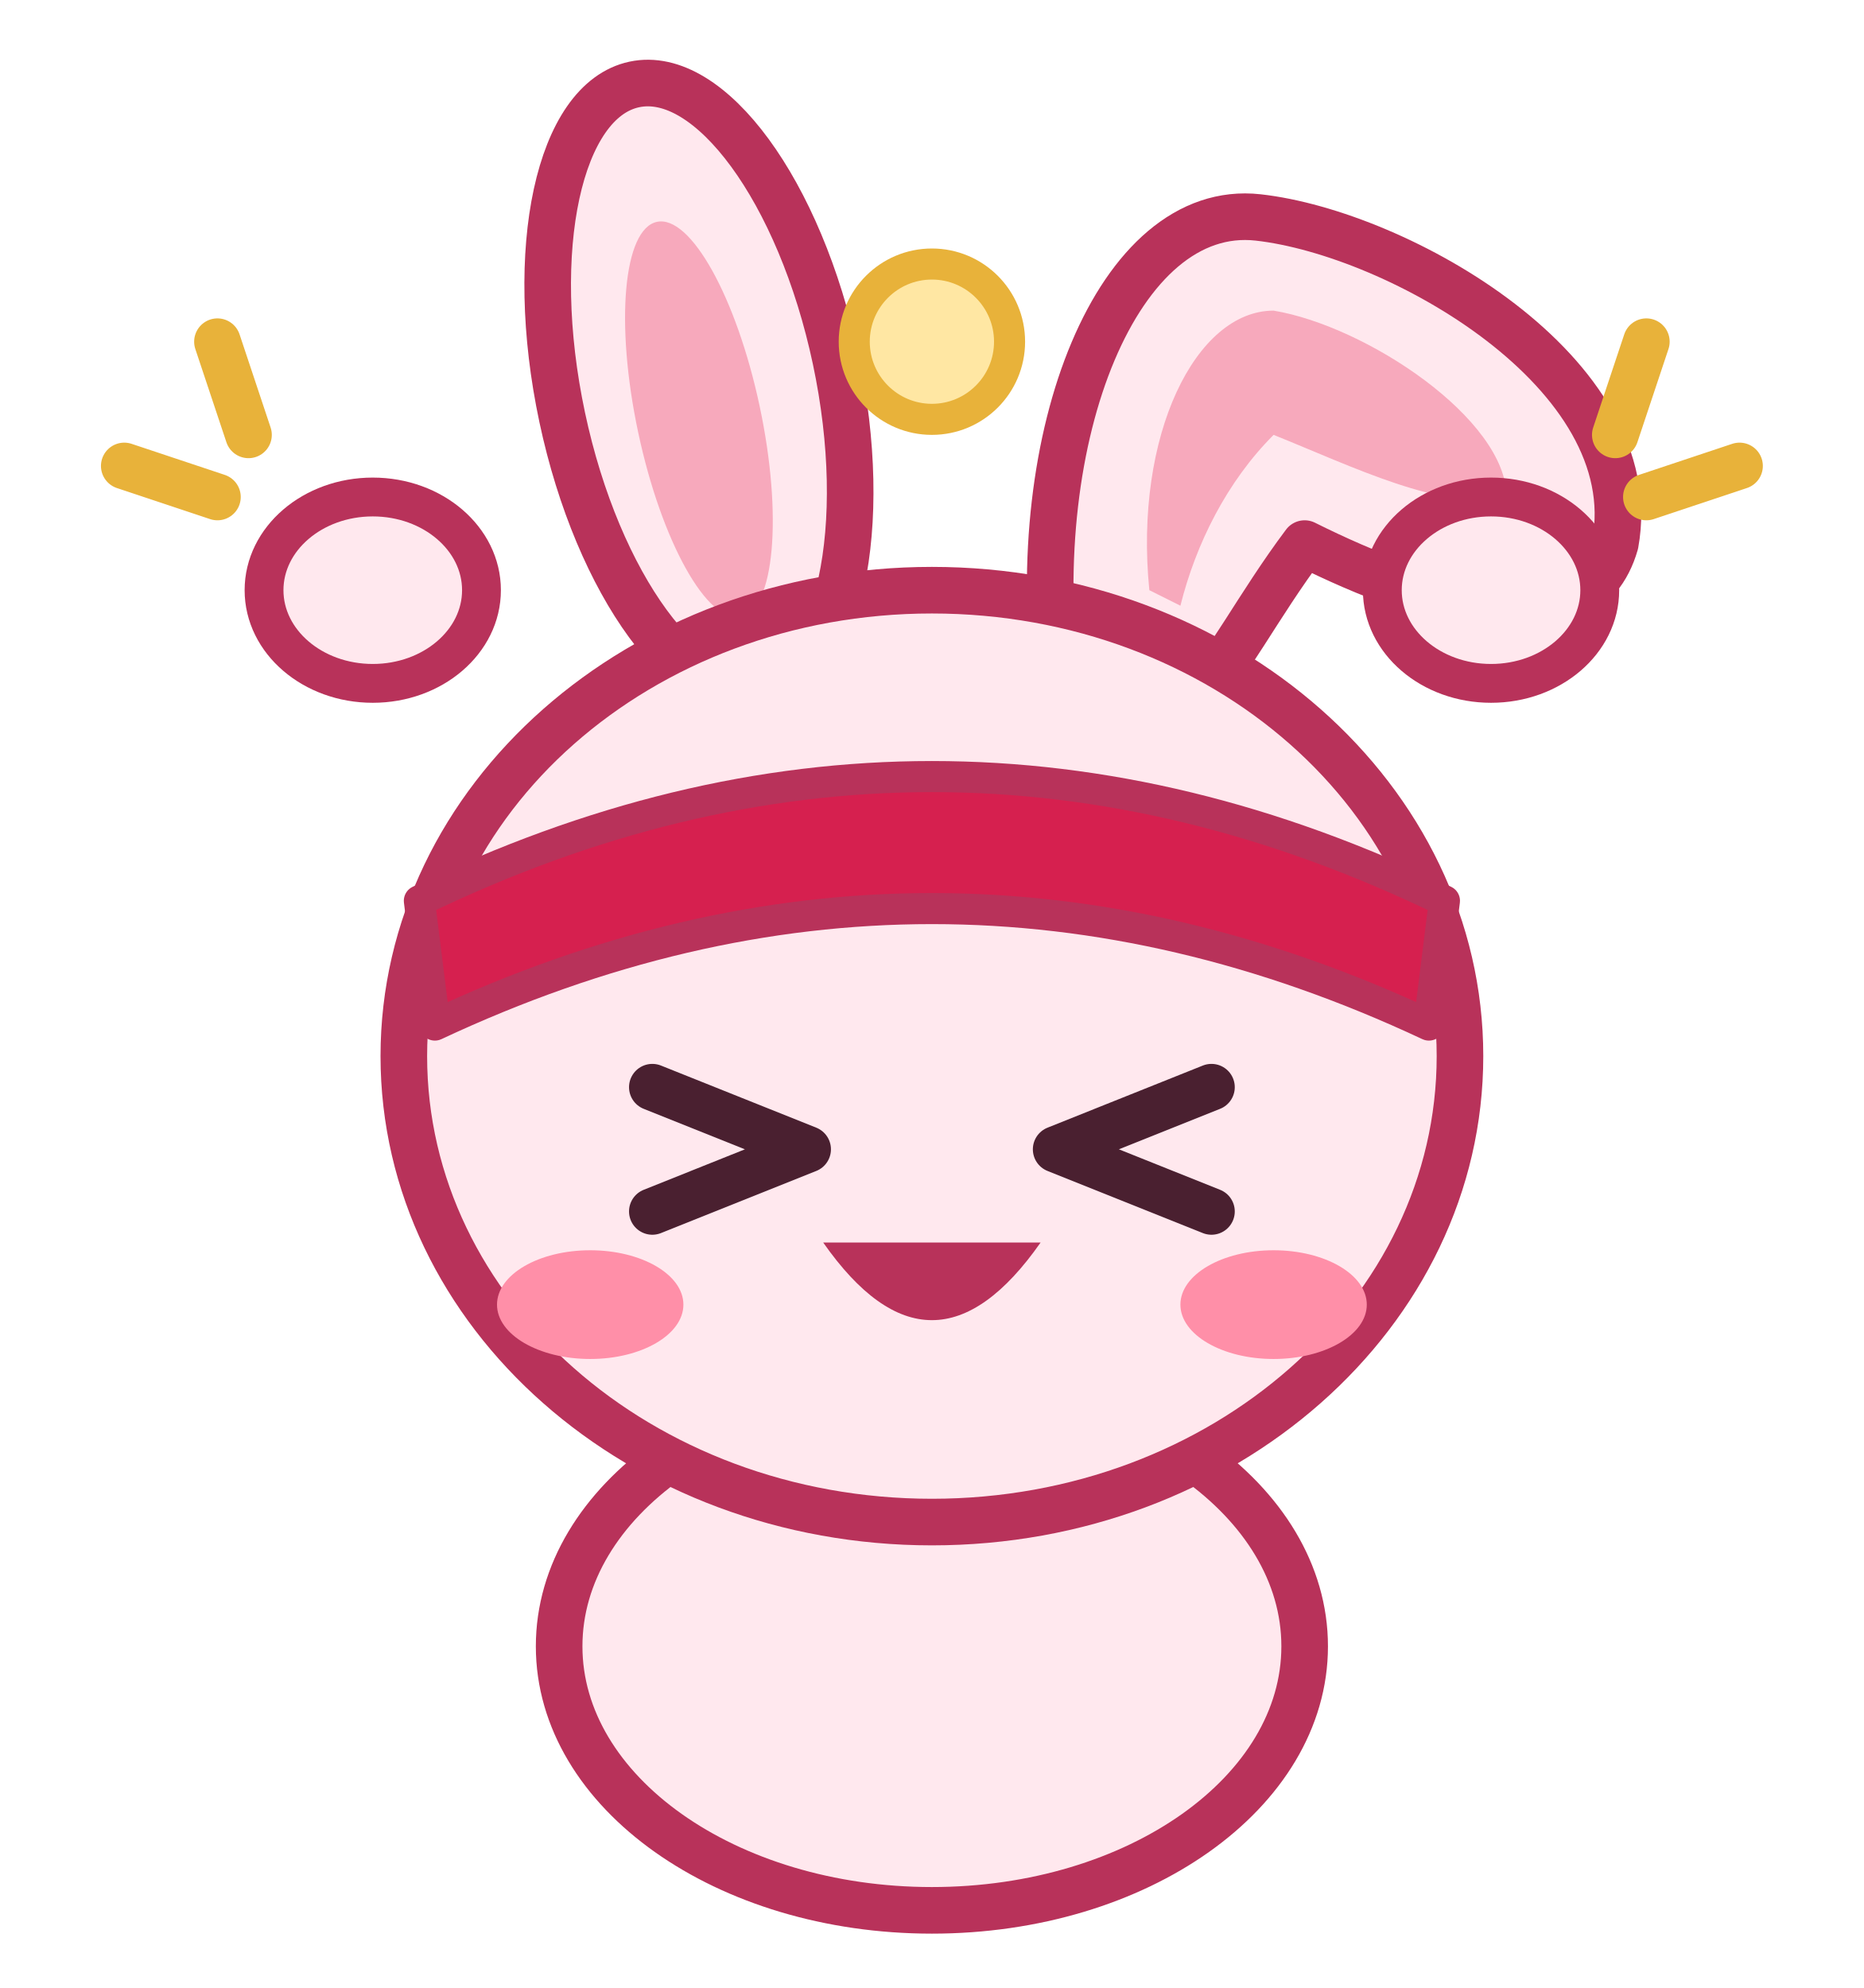
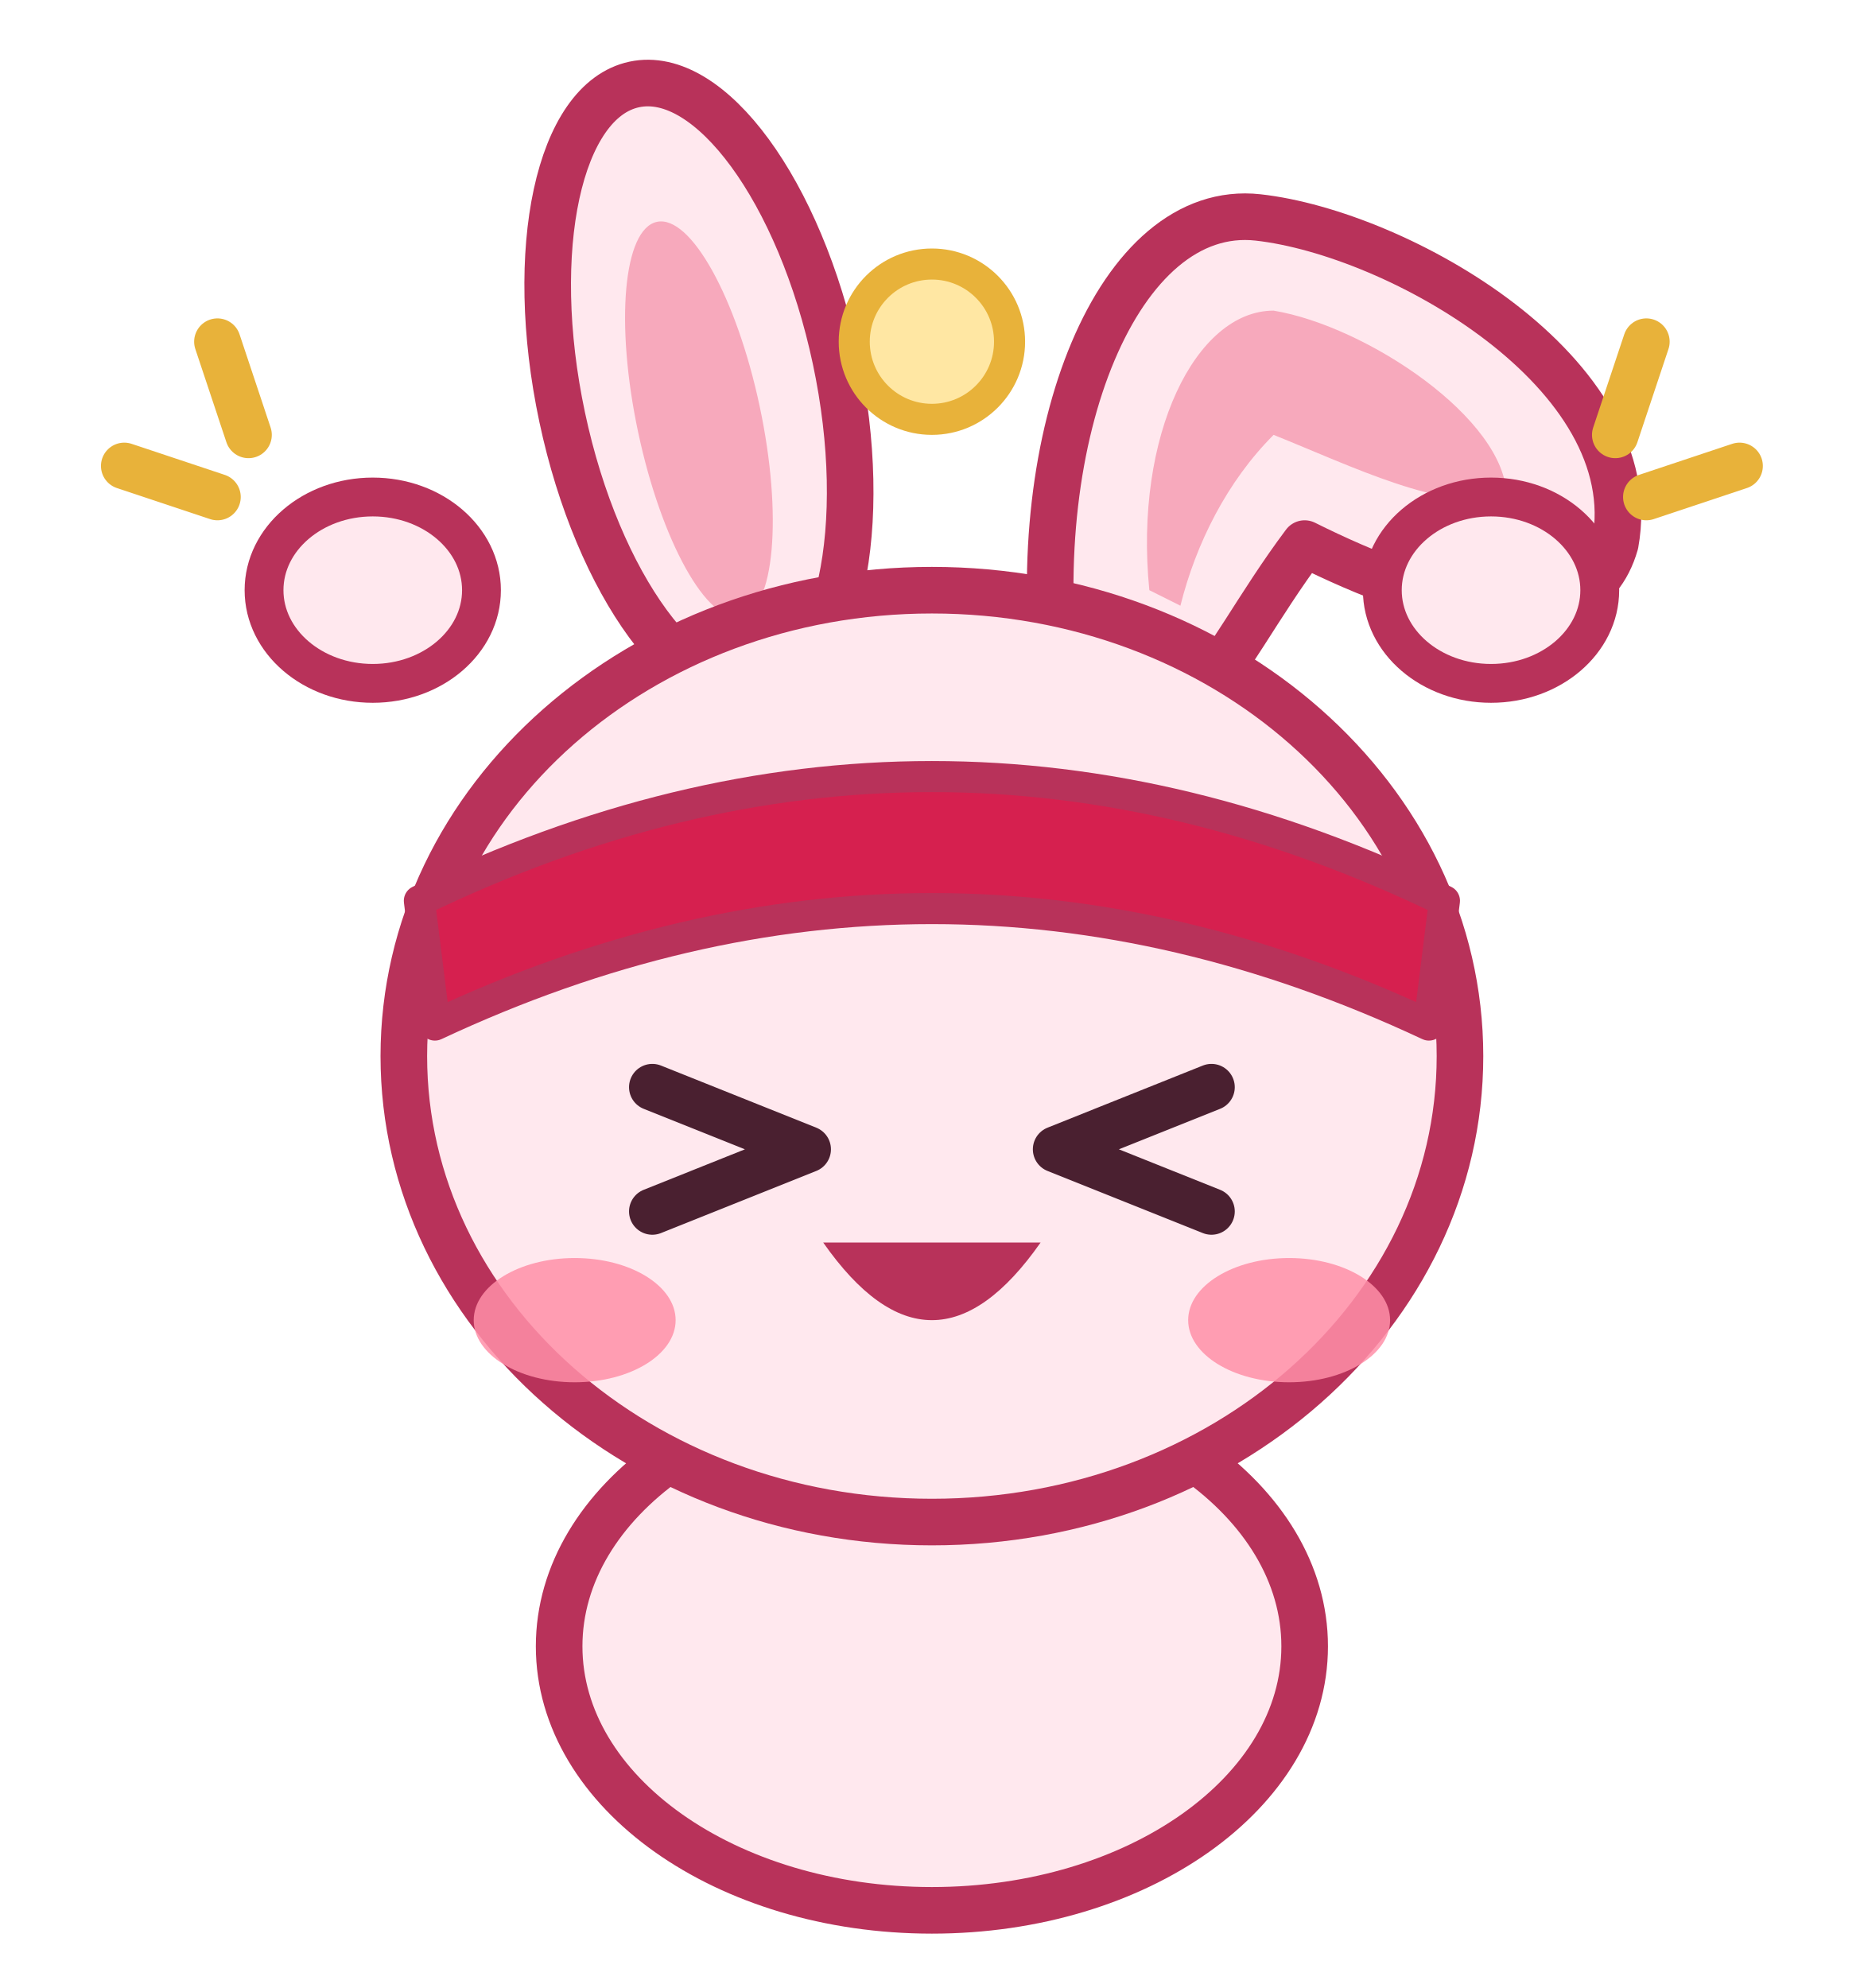
<svg xmlns="http://www.w3.org/2000/svg" viewBox="0 -8 120 128">
  <g transform="translate(0 0)">
    <ellipse cx="45" cy="17" rx="9" ry="20" transform="rotate(-12 45 17)" fill="#FFE8EE" stroke="#B8325A" stroke-width="3" />
    <ellipse cx="45" cy="19" rx="4" ry="13" transform="rotate(-12 45 19)" fill="#F7A9BC" />
    <path d="M68 36 C66 20 72 5 81 6 C90 7 106 16 104 27 C102 34 92 31 84 27 C81 31 79 35 77 37 Z" fill="#FFE8EE" stroke="#B8325A" stroke-width="3" stroke-linejoin="round" />
    <path d="M74 30 C73 20 77 12 82 12 C88 13 97 19 97 24 C93 25 87 22 82 20 C79 23 77 27 76 31 Z" fill="#F7A9BC" />
  </g>
  <ellipse cx="60" cy="98" rx="24" ry="17" fill="#FFE8EE" stroke="#B8325A" stroke-width="3" />
  <ellipse cx="60" cy="60" rx="34" ry="30" fill="#FFE8EE" stroke="#B8325A" stroke-width="3" />
  <path d="M27 50 Q60 34 93 50 L92 58 Q60 43 28 58 Z" fill="#D6204F" stroke="#B8325A" stroke-width="2" stroke-linejoin="round" />
  <path d="M42 62 L52 66 L42 70" fill="none" stroke="#4A2030" stroke-width="3" stroke-linecap="round" stroke-linejoin="round" />
  <path d="M78 62 L68 66 L78 70" fill="none" stroke="#4A2030" stroke-width="3" stroke-linecap="round" stroke-linejoin="round" />
-   <ellipse cx="38" cy="76" rx="6" ry="3.5" fill="#FF8FA8" />
-   <ellipse cx="82" cy="76" rx="6" ry="3.5" fill="#FF8FA8" />
+   <ellipse cx="37" cy="77" rx="6.5" ry="4" fill="#FF8FA8" opacity=".85" />
+   <ellipse cx="83" cy="77" rx="6.5" ry="4" fill="#FF8FA8" opacity=".85" />
  <path d="M53 72 Q60 82 67 72 Z" fill="#B8325A" />
  <ellipse cx="24" cy="30" rx="7" ry="6" fill="#FFE8EE" stroke="#B8325A" stroke-width="2.5" />
  <ellipse cx="96" cy="30" rx="7" ry="6" fill="#FFE8EE" stroke="#B8325A" stroke-width="2.5" />
  <path d="M14 14 L16 20 M8 22 L14 24 M106 14 L104 20 M112 22 L106 24" stroke="#E8B23A" stroke-width="3" stroke-linecap="round" />
  <circle cx="60" cy="14" r="5" fill="#FFE7A3" stroke="#E8B23A" stroke-width="2" />
</svg>
